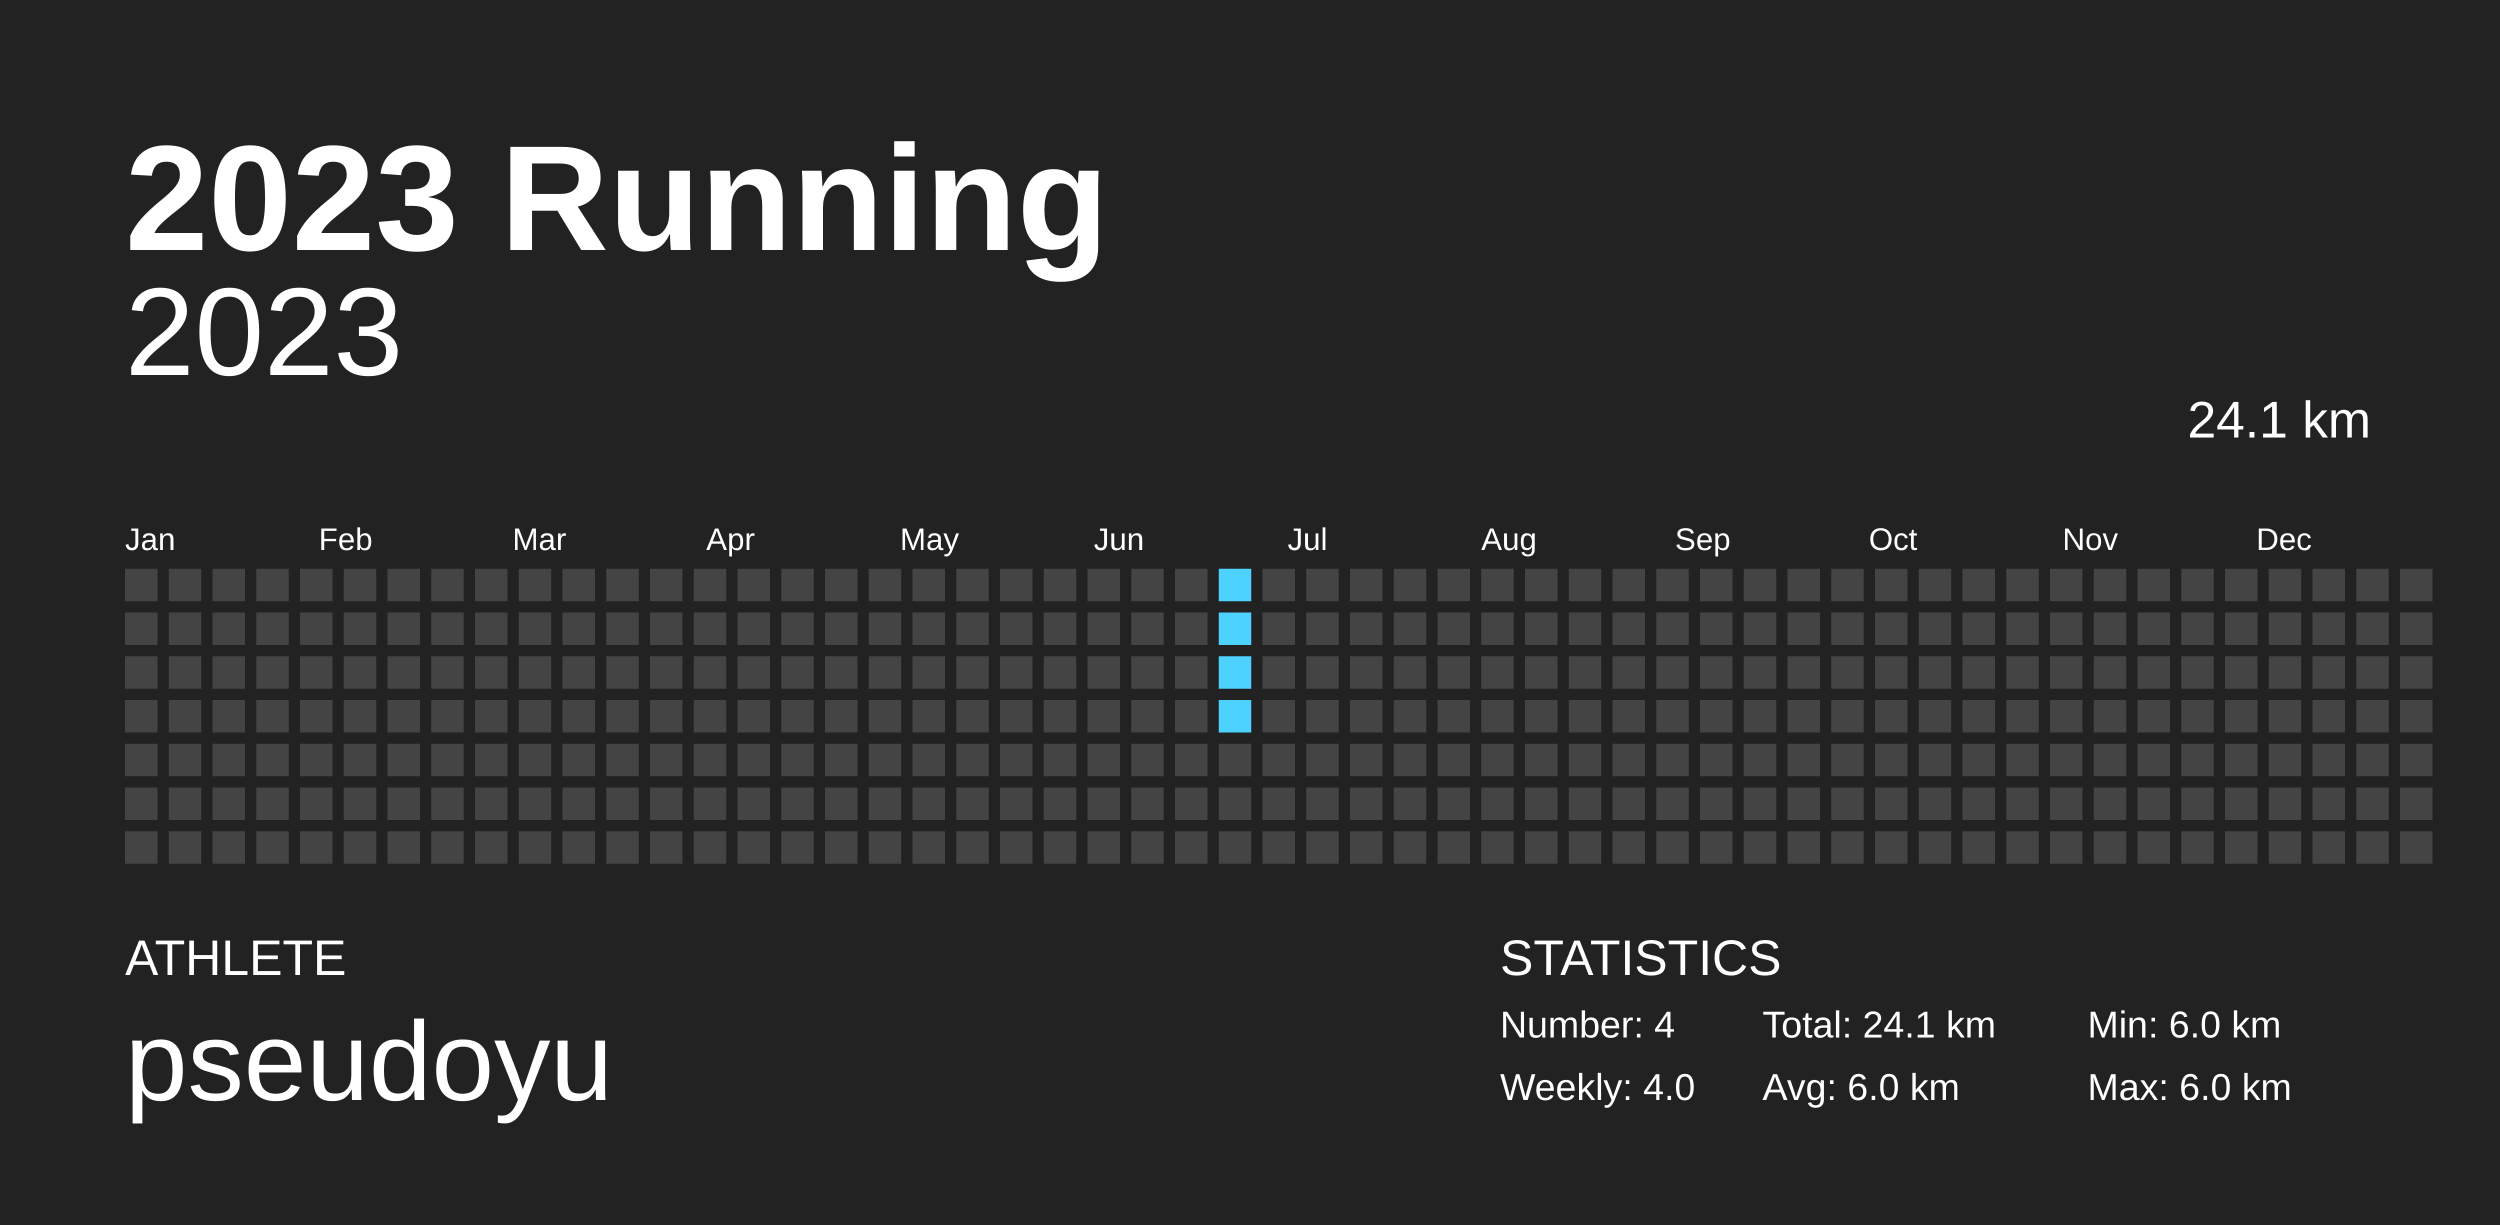
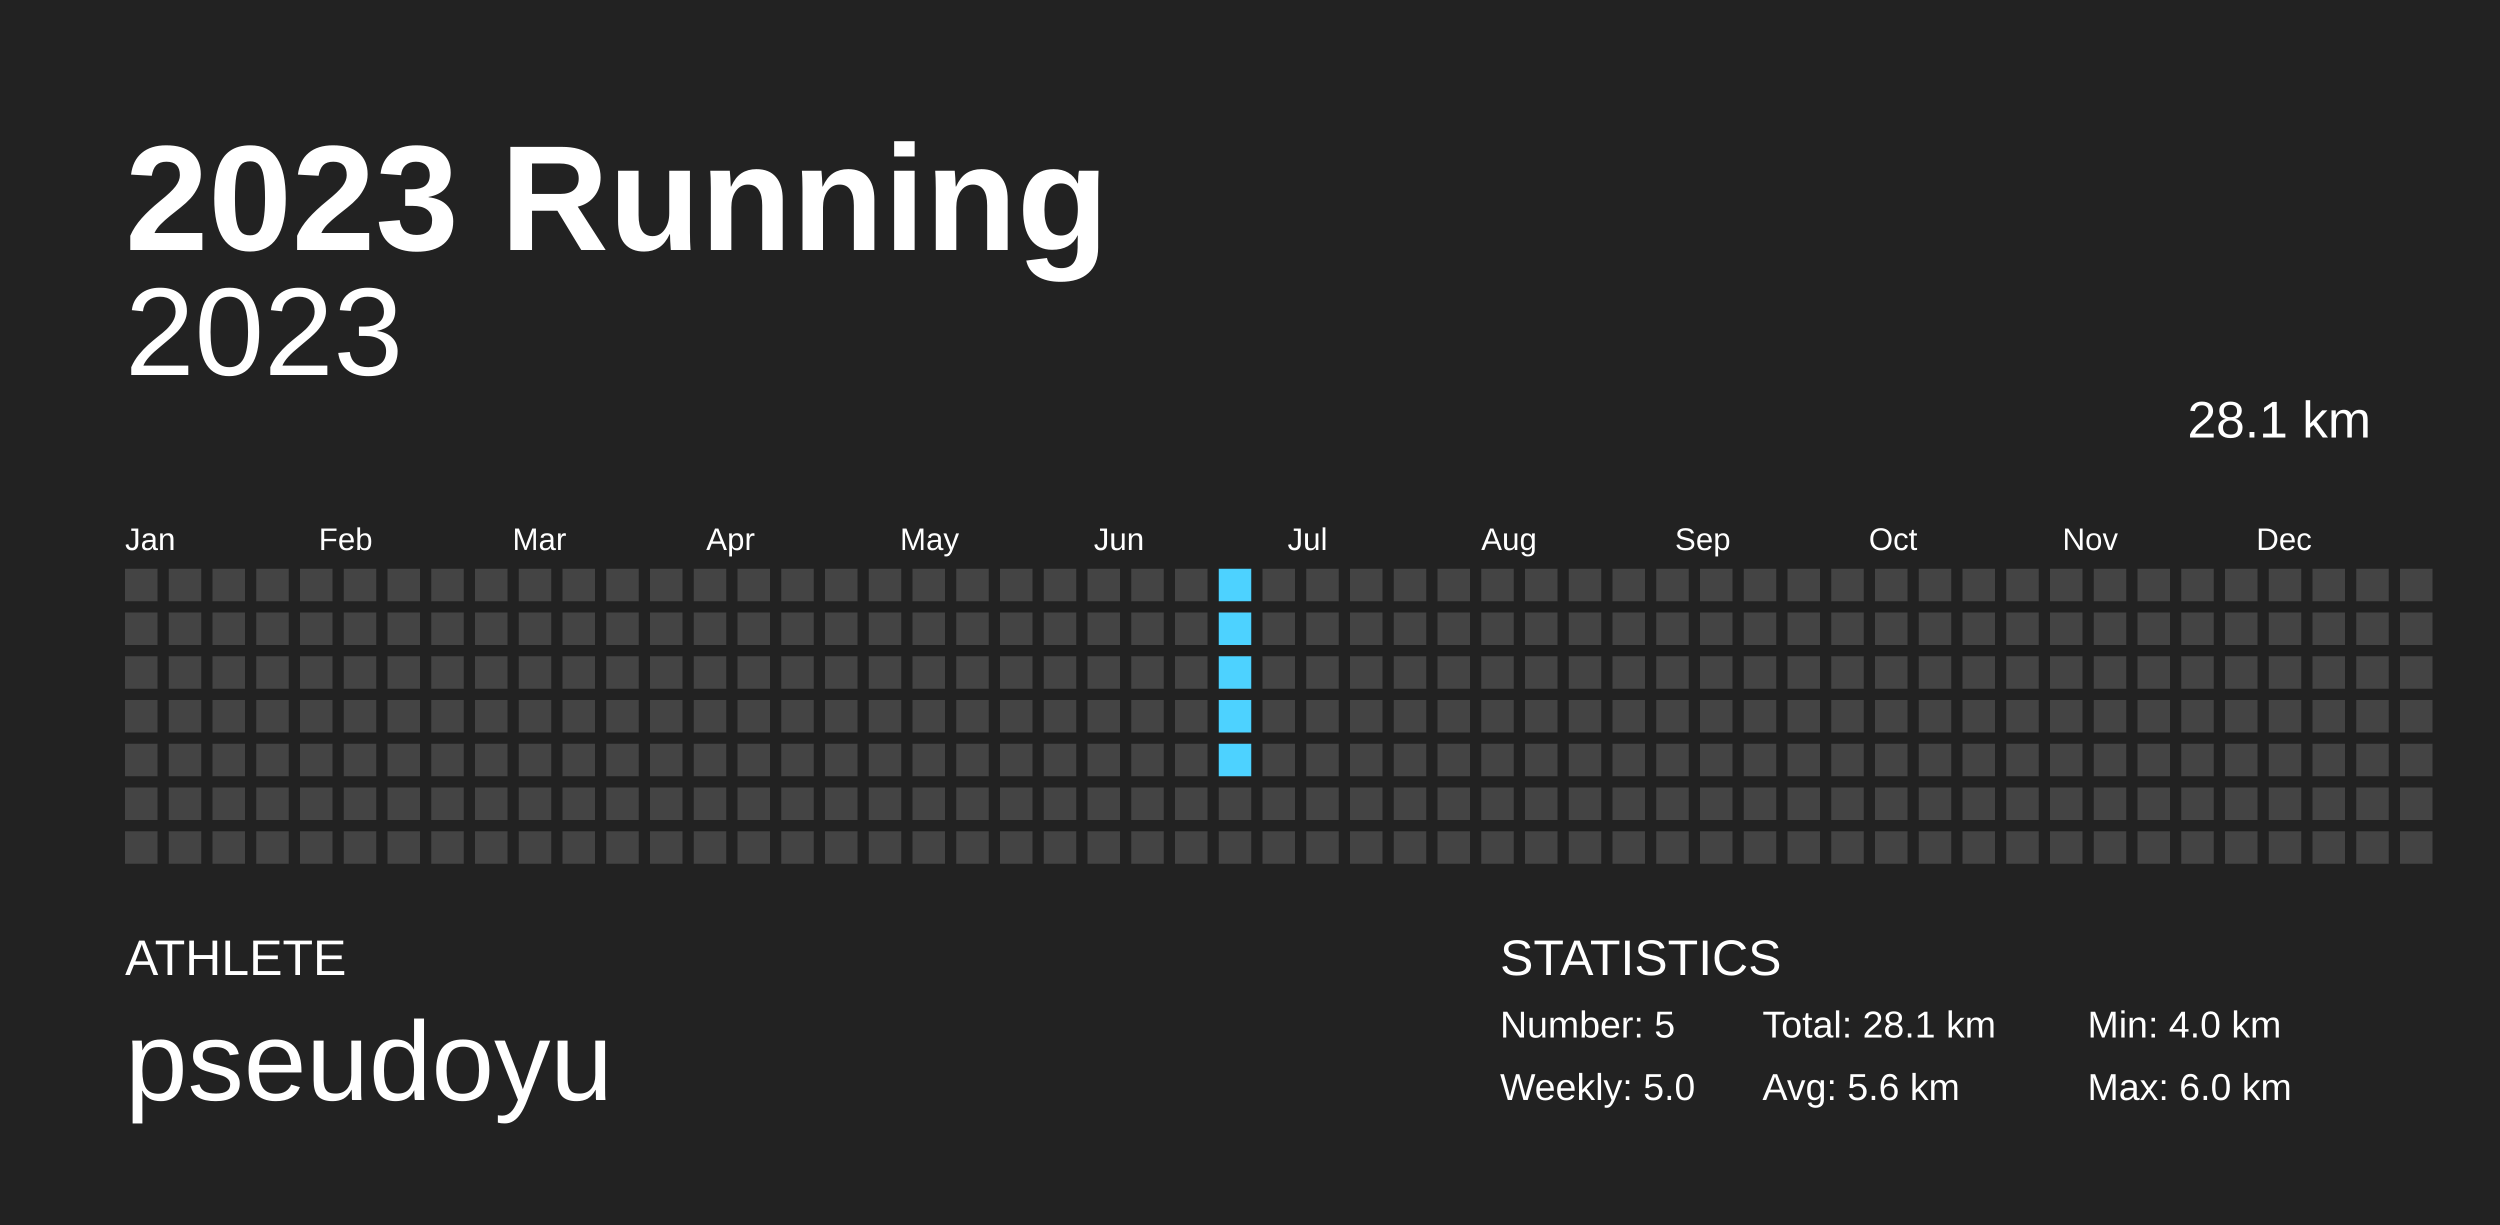
<svg xmlns="http://www.w3.org/2000/svg" baseProfile="full" height="98mm" version="1.1" viewBox="0,0,200,98" width="200mm">
  <defs />
  <rect fill="#222222" height="98" width="200" x="0" y="0" />
  <text fill="#FFFFFF" style="font-size:12px; font-family:Arial; font-weight:bold;" x="10" y="20">2023 Running</text>
  <text fill="#FFFFFF" style="font-size:4px; font-family:Arial" x="10" y="78">ATHLETE</text>
  <text fill="#FFFFFF" style="font-size:9px; font-family:Arial" x="10" y="88">pseudoyu</text>
  <text fill="#FFFFFF" style="font-size:4px; font-family:Arial" x="120" y="78">STATISTICS</text>
-   <text fill="#FFFFFF" style="font-size:3px; font-family:Arial" x="120" y="83">Number: 4</text>
-   <text fill="#FFFFFF" style="font-size:3px; font-family:Arial" x="120" y="88">Weekly: 4.0</text>
-   <text fill="#FFFFFF" style="font-size:3px; font-family:Arial" x="141" y="83">Total: 24.1 km</text>
-   <text fill="#FFFFFF" style="font-size:3px; font-family:Arial" x="141" y="88">Avg: 6.0 km</text>
-   <text fill="#FFFFFF" style="font-size:3px; font-family:Arial" x="167" y="83">Min: 6.0 km</text>
+   <text fill="#FFFFFF" style="font-size:3px; font-family:Arial" x="120" y="83">Number: 5</text>
+   <text fill="#FFFFFF" style="font-size:3px; font-family:Arial" x="120" y="88">Weekly: 5.0</text>
+   <text fill="#FFFFFF" style="font-size:3px; font-family:Arial" x="141" y="83">Total: 28.1 km</text>
+   <text fill="#FFFFFF" style="font-size:3px; font-family:Arial" x="141" y="88">Avg: 5.6 km</text>
+   <text fill="#FFFFFF" style="font-size:3px; font-family:Arial" x="167" y="83">Min: 4.0 km</text>
  <text fill="#FFFFFF" style="font-size:3px; font-family:Arial" x="167" y="88">Max: 6.0 km</text>
  <text alignment-baseline="hanging" fill="#FFFFFF" style="font-size:10.0px; font-family:Arial;" x="10" y="30">2023</text>
-   <text alignment-baseline="hanging" fill="#FFFFFF" style="font-size:4.125px; font-family:Arial;" x="175" y="35">24.1 km</text>
+   <text alignment-baseline="hanging" fill="#FFFFFF" style="font-size:4.125px; font-family:Arial;" x="175" y="35">28.1 km</text>
  <text fill="#FFFFFF" style="font-size:2.5px; font-family:Arial" x="10.0" y="44">Jan</text>
  <text fill="#FFFFFF" style="font-size:2.5px; font-family:Arial" x="25.5" y="44">Feb</text>
  <text fill="#FFFFFF" style="font-size:2.5px; font-family:Arial" x="41.0" y="44">Mar</text>
  <text fill="#FFFFFF" style="font-size:2.5px; font-family:Arial" x="56.5" y="44">Apr</text>
  <text fill="#FFFFFF" style="font-size:2.5px; font-family:Arial" x="72.0" y="44">May</text>
  <text fill="#FFFFFF" style="font-size:2.5px; font-family:Arial" x="87.5" y="44">Jun</text>
  <text fill="#FFFFFF" style="font-size:2.5px; font-family:Arial" x="103.0" y="44">Jul</text>
  <text fill="#FFFFFF" style="font-size:2.5px; font-family:Arial" x="118.5" y="44">Aug</text>
  <text fill="#FFFFFF" style="font-size:2.5px; font-family:Arial" x="134.0" y="44">Sep</text>
  <text fill="#FFFFFF" style="font-size:2.5px; font-family:Arial" x="149.5" y="44">Oct</text>
  <text fill="#FFFFFF" style="font-size:2.5px; font-family:Arial" x="165.0" y="44">Nov</text>
  <text fill="#FFFFFF" style="font-size:2.5px; font-family:Arial" x="180.5" y="44">Dec</text>
  <rect fill="#444444" height="2.6" width="2.6" x="10.0" y="45.5" />
  <rect fill="#444444" height="2.6" width="2.6" x="10.0" y="49.0" />
  <rect fill="#444444" height="2.6" width="2.6" x="10.0" y="52.5" />
  <rect fill="#444444" height="2.6" width="2.6" x="10.0" y="56.0" />
  <rect fill="#444444" height="2.6" width="2.6" x="10.0" y="59.5" />
  <rect fill="#444444" height="2.6" width="2.6" x="10.0" y="63.0" />
  <rect fill="#444444" height="2.6" width="2.6" x="10.0" y="66.5" />
  <rect fill="#444444" height="2.6" width="2.6" x="13.5" y="45.5" />
  <rect fill="#444444" height="2.6" width="2.6" x="13.5" y="49.0" />
  <rect fill="#444444" height="2.6" width="2.6" x="13.5" y="52.5" />
  <rect fill="#444444" height="2.6" width="2.6" x="13.5" y="56.0" />
  <rect fill="#444444" height="2.6" width="2.6" x="13.5" y="59.5" />
  <rect fill="#444444" height="2.6" width="2.6" x="13.5" y="63.0" />
  <rect fill="#444444" height="2.6" width="2.6" x="13.5" y="66.5" />
  <rect fill="#444444" height="2.6" width="2.6" x="17.0" y="45.5" />
  <rect fill="#444444" height="2.6" width="2.6" x="17.0" y="49.0" />
  <rect fill="#444444" height="2.6" width="2.6" x="17.0" y="52.5" />
  <rect fill="#444444" height="2.6" width="2.6" x="17.0" y="56.0" />
  <rect fill="#444444" height="2.6" width="2.6" x="17.0" y="59.5" />
  <rect fill="#444444" height="2.6" width="2.6" x="17.0" y="63.0" />
  <rect fill="#444444" height="2.6" width="2.6" x="17.0" y="66.5" />
  <rect fill="#444444" height="2.6" width="2.6" x="20.5" y="45.5" />
  <rect fill="#444444" height="2.6" width="2.6" x="20.5" y="49.0" />
  <rect fill="#444444" height="2.6" width="2.6" x="20.5" y="52.5" />
  <rect fill="#444444" height="2.6" width="2.6" x="20.5" y="56.0" />
  <rect fill="#444444" height="2.6" width="2.6" x="20.5" y="59.5" />
  <rect fill="#444444" height="2.6" width="2.6" x="20.5" y="63.0" />
  <rect fill="#444444" height="2.6" width="2.6" x="20.5" y="66.5" />
  <rect fill="#444444" height="2.6" width="2.6" x="24.0" y="45.5" />
  <rect fill="#444444" height="2.6" width="2.6" x="24.0" y="49.0" />
  <rect fill="#444444" height="2.6" width="2.6" x="24.0" y="52.5" />
  <rect fill="#444444" height="2.6" width="2.6" x="24.0" y="56.0" />
  <rect fill="#444444" height="2.6" width="2.6" x="24.0" y="59.5" />
  <rect fill="#444444" height="2.6" width="2.6" x="24.0" y="63.0" />
  <rect fill="#444444" height="2.6" width="2.6" x="24.0" y="66.5" />
  <rect fill="#444444" height="2.6" width="2.6" x="27.5" y="45.5" />
  <rect fill="#444444" height="2.6" width="2.6" x="27.5" y="49.0" />
  <rect fill="#444444" height="2.6" width="2.6" x="27.5" y="52.5" />
  <rect fill="#444444" height="2.6" width="2.6" x="27.5" y="56.0" />
  <rect fill="#444444" height="2.6" width="2.6" x="27.5" y="59.5" />
  <rect fill="#444444" height="2.6" width="2.6" x="27.5" y="63.0" />
  <rect fill="#444444" height="2.6" width="2.6" x="27.5" y="66.5" />
  <rect fill="#444444" height="2.6" width="2.6" x="31.0" y="45.5" />
  <rect fill="#444444" height="2.6" width="2.6" x="31.0" y="49.0" />
  <rect fill="#444444" height="2.6" width="2.6" x="31.0" y="52.5" />
  <rect fill="#444444" height="2.6" width="2.6" x="31.0" y="56.0" />
  <rect fill="#444444" height="2.6" width="2.6" x="31.0" y="59.5" />
  <rect fill="#444444" height="2.6" width="2.6" x="31.0" y="63.0" />
  <rect fill="#444444" height="2.6" width="2.6" x="31.0" y="66.5" />
  <rect fill="#444444" height="2.6" width="2.6" x="34.5" y="45.5" />
  <rect fill="#444444" height="2.6" width="2.6" x="34.5" y="49.0" />
  <rect fill="#444444" height="2.6" width="2.6" x="34.5" y="52.5" />
  <rect fill="#444444" height="2.6" width="2.6" x="34.5" y="56.0" />
  <rect fill="#444444" height="2.6" width="2.6" x="34.5" y="59.5" />
  <rect fill="#444444" height="2.6" width="2.6" x="34.5" y="63.0" />
  <rect fill="#444444" height="2.6" width="2.6" x="34.5" y="66.5" />
  <rect fill="#444444" height="2.6" width="2.6" x="38.0" y="45.5" />
  <rect fill="#444444" height="2.6" width="2.6" x="38.0" y="49.0" />
  <rect fill="#444444" height="2.6" width="2.6" x="38.0" y="52.5" />
  <rect fill="#444444" height="2.6" width="2.6" x="38.0" y="56.0" />
  <rect fill="#444444" height="2.6" width="2.6" x="38.0" y="59.5" />
  <rect fill="#444444" height="2.6" width="2.6" x="38.0" y="63.0" />
  <rect fill="#444444" height="2.6" width="2.6" x="38.0" y="66.5" />
  <rect fill="#444444" height="2.6" width="2.6" x="41.5" y="45.5" />
  <rect fill="#444444" height="2.6" width="2.6" x="41.5" y="49.0" />
  <rect fill="#444444" height="2.6" width="2.6" x="41.5" y="52.5" />
  <rect fill="#444444" height="2.6" width="2.6" x="41.5" y="56.0" />
  <rect fill="#444444" height="2.6" width="2.6" x="41.5" y="59.5" />
  <rect fill="#444444" height="2.6" width="2.6" x="41.5" y="63.0" />
  <rect fill="#444444" height="2.6" width="2.6" x="41.5" y="66.5" />
  <rect fill="#444444" height="2.6" width="2.6" x="45.0" y="45.5" />
  <rect fill="#444444" height="2.6" width="2.6" x="45.0" y="49.0" />
  <rect fill="#444444" height="2.6" width="2.6" x="45.0" y="52.5" />
  <rect fill="#444444" height="2.6" width="2.6" x="45.0" y="56.0" />
  <rect fill="#444444" height="2.6" width="2.6" x="45.0" y="59.5" />
  <rect fill="#444444" height="2.6" width="2.6" x="45.0" y="63.0" />
  <rect fill="#444444" height="2.6" width="2.6" x="45.0" y="66.5" />
  <rect fill="#444444" height="2.6" width="2.6" x="48.5" y="45.5" />
  <rect fill="#444444" height="2.6" width="2.6" x="48.5" y="49.0" />
  <rect fill="#444444" height="2.6" width="2.6" x="48.5" y="52.5" />
  <rect fill="#444444" height="2.6" width="2.6" x="48.5" y="56.0" />
  <rect fill="#444444" height="2.6" width="2.6" x="48.5" y="59.5" />
  <rect fill="#444444" height="2.6" width="2.6" x="48.5" y="63.0" />
  <rect fill="#444444" height="2.6" width="2.6" x="48.5" y="66.5" />
  <rect fill="#444444" height="2.6" width="2.6" x="52.0" y="45.5" />
  <rect fill="#444444" height="2.6" width="2.6" x="52.0" y="49.0" />
  <rect fill="#444444" height="2.6" width="2.6" x="52.0" y="52.5" />
  <rect fill="#444444" height="2.6" width="2.6" x="52.0" y="56.0" />
  <rect fill="#444444" height="2.6" width="2.6" x="52.0" y="59.5" />
  <rect fill="#444444" height="2.6" width="2.6" x="52.0" y="63.0" />
  <rect fill="#444444" height="2.6" width="2.6" x="52.0" y="66.5" />
  <rect fill="#444444" height="2.6" width="2.6" x="55.5" y="45.5" />
  <rect fill="#444444" height="2.6" width="2.6" x="55.5" y="49.0" />
  <rect fill="#444444" height="2.6" width="2.6" x="55.5" y="52.5" />
  <rect fill="#444444" height="2.6" width="2.6" x="55.5" y="56.0" />
  <rect fill="#444444" height="2.6" width="2.6" x="55.5" y="59.5" />
  <rect fill="#444444" height="2.6" width="2.6" x="55.5" y="63.0" />
  <rect fill="#444444" height="2.6" width="2.6" x="55.5" y="66.5" />
  <rect fill="#444444" height="2.6" width="2.6" x="59.0" y="45.5" />
  <rect fill="#444444" height="2.6" width="2.6" x="59.0" y="49.0" />
  <rect fill="#444444" height="2.6" width="2.6" x="59.0" y="52.5" />
  <rect fill="#444444" height="2.6" width="2.6" x="59.0" y="56.0" />
  <rect fill="#444444" height="2.6" width="2.6" x="59.0" y="59.5" />
  <rect fill="#444444" height="2.6" width="2.6" x="59.0" y="63.0" />
  <rect fill="#444444" height="2.6" width="2.6" x="59.0" y="66.5" />
  <rect fill="#444444" height="2.6" width="2.6" x="62.5" y="45.5" />
  <rect fill="#444444" height="2.6" width="2.6" x="62.5" y="49.0" />
  <rect fill="#444444" height="2.6" width="2.6" x="62.5" y="52.5" />
  <rect fill="#444444" height="2.6" width="2.6" x="62.5" y="56.0" />
  <rect fill="#444444" height="2.6" width="2.6" x="62.5" y="59.5" />
  <rect fill="#444444" height="2.6" width="2.6" x="62.5" y="63.0" />
  <rect fill="#444444" height="2.6" width="2.6" x="62.5" y="66.5" />
  <rect fill="#444444" height="2.6" width="2.6" x="66.0" y="45.5" />
  <rect fill="#444444" height="2.6" width="2.6" x="66.0" y="49.0" />
  <rect fill="#444444" height="2.6" width="2.6" x="66.0" y="52.5" />
  <rect fill="#444444" height="2.6" width="2.6" x="66.0" y="56.0" />
  <rect fill="#444444" height="2.6" width="2.6" x="66.0" y="59.5" />
  <rect fill="#444444" height="2.6" width="2.6" x="66.0" y="63.0" />
  <rect fill="#444444" height="2.6" width="2.6" x="66.0" y="66.5" />
  <rect fill="#444444" height="2.6" width="2.6" x="69.5" y="45.5" />
  <rect fill="#444444" height="2.6" width="2.6" x="69.5" y="49.0" />
  <rect fill="#444444" height="2.6" width="2.6" x="69.5" y="52.5" />
  <rect fill="#444444" height="2.6" width="2.6" x="69.5" y="56.0" />
  <rect fill="#444444" height="2.6" width="2.6" x="69.5" y="59.5" />
  <rect fill="#444444" height="2.6" width="2.6" x="69.5" y="63.0" />
  <rect fill="#444444" height="2.6" width="2.6" x="69.5" y="66.5" />
  <rect fill="#444444" height="2.6" width="2.6" x="73.0" y="45.5" />
  <rect fill="#444444" height="2.6" width="2.6" x="73.0" y="49.0" />
  <rect fill="#444444" height="2.6" width="2.6" x="73.0" y="52.5" />
  <rect fill="#444444" height="2.6" width="2.6" x="73.0" y="56.0" />
  <rect fill="#444444" height="2.6" width="2.6" x="73.0" y="59.5" />
  <rect fill="#444444" height="2.6" width="2.6" x="73.0" y="63.0" />
  <rect fill="#444444" height="2.6" width="2.6" x="73.0" y="66.5" />
  <rect fill="#444444" height="2.6" width="2.6" x="76.5" y="45.5" />
  <rect fill="#444444" height="2.6" width="2.6" x="76.5" y="49.0" />
  <rect fill="#444444" height="2.6" width="2.6" x="76.5" y="52.5" />
  <rect fill="#444444" height="2.6" width="2.6" x="76.5" y="56.0" />
  <rect fill="#444444" height="2.6" width="2.6" x="76.5" y="59.5" />
  <rect fill="#444444" height="2.6" width="2.6" x="76.5" y="63.0" />
  <rect fill="#444444" height="2.6" width="2.6" x="76.5" y="66.5" />
  <rect fill="#444444" height="2.6" width="2.6" x="80.0" y="45.5" />
  <rect fill="#444444" height="2.6" width="2.6" x="80.0" y="49.0" />
  <rect fill="#444444" height="2.6" width="2.6" x="80.0" y="52.5" />
  <rect fill="#444444" height="2.6" width="2.6" x="80.0" y="56.0" />
  <rect fill="#444444" height="2.6" width="2.6" x="80.0" y="59.5" />
  <rect fill="#444444" height="2.6" width="2.6" x="80.0" y="63.0" />
  <rect fill="#444444" height="2.6" width="2.6" x="80.0" y="66.5" />
  <rect fill="#444444" height="2.6" width="2.6" x="83.5" y="45.5" />
  <rect fill="#444444" height="2.6" width="2.6" x="83.5" y="49.0" />
  <rect fill="#444444" height="2.6" width="2.6" x="83.5" y="52.5" />
  <rect fill="#444444" height="2.6" width="2.6" x="83.5" y="56.0" />
  <rect fill="#444444" height="2.6" width="2.6" x="83.5" y="59.5" />
  <rect fill="#444444" height="2.6" width="2.6" x="83.5" y="63.0" />
  <rect fill="#444444" height="2.6" width="2.6" x="83.5" y="66.5" />
  <rect fill="#444444" height="2.6" width="2.6" x="87.0" y="45.5" />
  <rect fill="#444444" height="2.6" width="2.6" x="87.0" y="49.0" />
  <rect fill="#444444" height="2.6" width="2.6" x="87.0" y="52.5" />
  <rect fill="#444444" height="2.6" width="2.6" x="87.0" y="56.0" />
  <rect fill="#444444" height="2.6" width="2.6" x="87.0" y="59.5" />
  <rect fill="#444444" height="2.6" width="2.6" x="87.0" y="63.0" />
  <rect fill="#444444" height="2.6" width="2.6" x="87.0" y="66.5" />
  <rect fill="#444444" height="2.6" width="2.6" x="90.5" y="45.5" />
  <rect fill="#444444" height="2.6" width="2.6" x="90.5" y="49.0" />
  <rect fill="#444444" height="2.6" width="2.6" x="90.5" y="52.5" />
  <rect fill="#444444" height="2.6" width="2.6" x="90.5" y="56.0" />
  <rect fill="#444444" height="2.6" width="2.6" x="90.5" y="59.5" />
  <rect fill="#444444" height="2.6" width="2.6" x="90.5" y="63.0" />
  <rect fill="#444444" height="2.6" width="2.6" x="90.5" y="66.5" />
  <rect fill="#444444" height="2.6" width="2.6" x="94.0" y="45.5" />
  <rect fill="#444444" height="2.6" width="2.6" x="94.0" y="49.0" />
  <rect fill="#444444" height="2.6" width="2.6" x="94.0" y="52.5" />
  <rect fill="#444444" height="2.6" width="2.6" x="94.0" y="56.0" />
  <rect fill="#444444" height="2.6" width="2.6" x="94.0" y="59.5" />
  <rect fill="#444444" height="2.6" width="2.6" x="94.0" y="63.0" />
  <rect fill="#444444" height="2.6" width="2.6" x="94.0" y="66.5" />
  <rect fill="#4dd2ff" height="2.6" width="2.6" x="97.5" y="45.5" />
  <rect fill="#4dd2ff" height="2.6" width="2.6" x="97.5" y="49.0" />
  <rect fill="#4dd2ff" height="2.6" width="2.6" x="97.5" y="52.5" />
  <rect fill="#4dd2ff" height="2.6" width="2.6" x="97.5" y="56.0" />
-   <rect fill="#444444" height="2.6" width="2.6" x="97.5" y="59.5" />
+   <rect fill="#4dd2ff" height="2.6" width="2.6" x="97.5" y="59.5" />
  <rect fill="#444444" height="2.6" width="2.6" x="97.5" y="63.0" />
  <rect fill="#444444" height="2.6" width="2.6" x="97.5" y="66.5" />
  <rect fill="#444444" height="2.6" width="2.6" x="101.0" y="45.5" />
  <rect fill="#444444" height="2.6" width="2.6" x="101.0" y="49.0" />
  <rect fill="#444444" height="2.6" width="2.6" x="101.0" y="52.5" />
  <rect fill="#444444" height="2.6" width="2.6" x="101.0" y="56.0" />
  <rect fill="#444444" height="2.6" width="2.6" x="101.0" y="59.5" />
  <rect fill="#444444" height="2.6" width="2.6" x="101.0" y="63.0" />
  <rect fill="#444444" height="2.6" width="2.6" x="101.0" y="66.5" />
  <rect fill="#444444" height="2.6" width="2.6" x="104.5" y="45.5" />
  <rect fill="#444444" height="2.6" width="2.6" x="104.5" y="49.0" />
  <rect fill="#444444" height="2.6" width="2.6" x="104.5" y="52.5" />
  <rect fill="#444444" height="2.6" width="2.6" x="104.5" y="56.0" />
  <rect fill="#444444" height="2.6" width="2.6" x="104.5" y="59.5" />
  <rect fill="#444444" height="2.6" width="2.6" x="104.5" y="63.0" />
  <rect fill="#444444" height="2.6" width="2.6" x="104.5" y="66.5" />
  <rect fill="#444444" height="2.6" width="2.6" x="108.0" y="45.5" />
  <rect fill="#444444" height="2.6" width="2.6" x="108.0" y="49.0" />
  <rect fill="#444444" height="2.6" width="2.6" x="108.0" y="52.5" />
  <rect fill="#444444" height="2.6" width="2.6" x="108.0" y="56.0" />
  <rect fill="#444444" height="2.6" width="2.6" x="108.0" y="59.5" />
  <rect fill="#444444" height="2.6" width="2.6" x="108.0" y="63.0" />
  <rect fill="#444444" height="2.6" width="2.6" x="108.0" y="66.5" />
  <rect fill="#444444" height="2.6" width="2.6" x="111.5" y="45.5" />
  <rect fill="#444444" height="2.6" width="2.6" x="111.5" y="49.0" />
  <rect fill="#444444" height="2.6" width="2.6" x="111.5" y="52.5" />
  <rect fill="#444444" height="2.6" width="2.6" x="111.5" y="56.0" />
  <rect fill="#444444" height="2.6" width="2.6" x="111.5" y="59.5" />
  <rect fill="#444444" height="2.6" width="2.6" x="111.5" y="63.0" />
  <rect fill="#444444" height="2.6" width="2.6" x="111.5" y="66.5" />
  <rect fill="#444444" height="2.6" width="2.6" x="115.0" y="45.5" />
  <rect fill="#444444" height="2.6" width="2.6" x="115.0" y="49.0" />
  <rect fill="#444444" height="2.6" width="2.6" x="115.0" y="52.5" />
  <rect fill="#444444" height="2.6" width="2.6" x="115.0" y="56.0" />
  <rect fill="#444444" height="2.6" width="2.6" x="115.0" y="59.5" />
  <rect fill="#444444" height="2.6" width="2.6" x="115.0" y="63.0" />
  <rect fill="#444444" height="2.6" width="2.6" x="115.0" y="66.5" />
  <rect fill="#444444" height="2.6" width="2.6" x="118.5" y="45.5" />
  <rect fill="#444444" height="2.6" width="2.6" x="118.5" y="49.0" />
  <rect fill="#444444" height="2.6" width="2.6" x="118.5" y="52.5" />
  <rect fill="#444444" height="2.6" width="2.6" x="118.5" y="56.0" />
  <rect fill="#444444" height="2.6" width="2.6" x="118.5" y="59.5" />
  <rect fill="#444444" height="2.6" width="2.6" x="118.5" y="63.0" />
  <rect fill="#444444" height="2.6" width="2.6" x="118.5" y="66.5" />
  <rect fill="#444444" height="2.6" width="2.6" x="122.0" y="45.5" />
  <rect fill="#444444" height="2.6" width="2.6" x="122.0" y="49.0" />
  <rect fill="#444444" height="2.6" width="2.6" x="122.0" y="52.5" />
  <rect fill="#444444" height="2.6" width="2.6" x="122.0" y="56.0" />
  <rect fill="#444444" height="2.6" width="2.6" x="122.0" y="59.5" />
  <rect fill="#444444" height="2.6" width="2.6" x="122.0" y="63.0" />
  <rect fill="#444444" height="2.6" width="2.6" x="122.0" y="66.5" />
  <rect fill="#444444" height="2.6" width="2.6" x="125.5" y="45.5" />
  <rect fill="#444444" height="2.6" width="2.6" x="125.5" y="49.0" />
  <rect fill="#444444" height="2.6" width="2.6" x="125.5" y="52.5" />
  <rect fill="#444444" height="2.6" width="2.6" x="125.5" y="56.0" />
  <rect fill="#444444" height="2.6" width="2.6" x="125.5" y="59.5" />
  <rect fill="#444444" height="2.6" width="2.6" x="125.5" y="63.0" />
  <rect fill="#444444" height="2.6" width="2.6" x="125.5" y="66.5" />
  <rect fill="#444444" height="2.6" width="2.6" x="129.0" y="45.5" />
  <rect fill="#444444" height="2.6" width="2.6" x="129.0" y="49.0" />
  <rect fill="#444444" height="2.6" width="2.6" x="129.0" y="52.5" />
  <rect fill="#444444" height="2.6" width="2.6" x="129.0" y="56.0" />
  <rect fill="#444444" height="2.6" width="2.6" x="129.0" y="59.5" />
  <rect fill="#444444" height="2.6" width="2.6" x="129.0" y="63.0" />
  <rect fill="#444444" height="2.6" width="2.6" x="129.0" y="66.5" />
  <rect fill="#444444" height="2.6" width="2.6" x="132.5" y="45.5" />
  <rect fill="#444444" height="2.6" width="2.6" x="132.5" y="49.0" />
  <rect fill="#444444" height="2.6" width="2.6" x="132.5" y="52.5" />
  <rect fill="#444444" height="2.6" width="2.6" x="132.5" y="56.0" />
  <rect fill="#444444" height="2.6" width="2.6" x="132.5" y="59.5" />
  <rect fill="#444444" height="2.6" width="2.6" x="132.5" y="63.0" />
  <rect fill="#444444" height="2.6" width="2.6" x="132.5" y="66.5" />
  <rect fill="#444444" height="2.6" width="2.6" x="136.0" y="45.5" />
  <rect fill="#444444" height="2.6" width="2.6" x="136.0" y="49.0" />
  <rect fill="#444444" height="2.6" width="2.6" x="136.0" y="52.5" />
  <rect fill="#444444" height="2.6" width="2.6" x="136.0" y="56.0" />
  <rect fill="#444444" height="2.6" width="2.6" x="136.0" y="59.5" />
  <rect fill="#444444" height="2.6" width="2.6" x="136.0" y="63.0" />
  <rect fill="#444444" height="2.6" width="2.6" x="136.0" y="66.5" />
  <rect fill="#444444" height="2.6" width="2.6" x="139.5" y="45.5" />
  <rect fill="#444444" height="2.6" width="2.6" x="139.5" y="49.0" />
  <rect fill="#444444" height="2.6" width="2.6" x="139.5" y="52.5" />
  <rect fill="#444444" height="2.6" width="2.6" x="139.5" y="56.0" />
  <rect fill="#444444" height="2.6" width="2.6" x="139.5" y="59.5" />
  <rect fill="#444444" height="2.6" width="2.6" x="139.5" y="63.0" />
  <rect fill="#444444" height="2.6" width="2.6" x="139.5" y="66.5" />
  <rect fill="#444444" height="2.6" width="2.6" x="143.0" y="45.5" />
  <rect fill="#444444" height="2.6" width="2.6" x="143.0" y="49.0" />
  <rect fill="#444444" height="2.6" width="2.6" x="143.0" y="52.5" />
  <rect fill="#444444" height="2.6" width="2.6" x="143.0" y="56.0" />
  <rect fill="#444444" height="2.6" width="2.6" x="143.0" y="59.5" />
  <rect fill="#444444" height="2.6" width="2.6" x="143.0" y="63.0" />
  <rect fill="#444444" height="2.6" width="2.6" x="143.0" y="66.5" />
  <rect fill="#444444" height="2.6" width="2.6" x="146.5" y="45.5" />
  <rect fill="#444444" height="2.6" width="2.6" x="146.5" y="49.0" />
  <rect fill="#444444" height="2.6" width="2.6" x="146.5" y="52.5" />
  <rect fill="#444444" height="2.6" width="2.6" x="146.5" y="56.0" />
  <rect fill="#444444" height="2.6" width="2.6" x="146.5" y="59.5" />
  <rect fill="#444444" height="2.6" width="2.6" x="146.5" y="63.0" />
  <rect fill="#444444" height="2.6" width="2.6" x="146.5" y="66.5" />
  <rect fill="#444444" height="2.6" width="2.6" x="150.0" y="45.5" />
  <rect fill="#444444" height="2.6" width="2.6" x="150.0" y="49.0" />
  <rect fill="#444444" height="2.6" width="2.6" x="150.0" y="52.5" />
  <rect fill="#444444" height="2.6" width="2.6" x="150.0" y="56.0" />
  <rect fill="#444444" height="2.6" width="2.6" x="150.0" y="59.5" />
  <rect fill="#444444" height="2.6" width="2.6" x="150.0" y="63.0" />
  <rect fill="#444444" height="2.6" width="2.6" x="150.0" y="66.5" />
  <rect fill="#444444" height="2.6" width="2.6" x="153.5" y="45.5" />
  <rect fill="#444444" height="2.6" width="2.6" x="153.5" y="49.0" />
  <rect fill="#444444" height="2.6" width="2.6" x="153.5" y="52.5" />
  <rect fill="#444444" height="2.6" width="2.6" x="153.5" y="56.0" />
  <rect fill="#444444" height="2.6" width="2.6" x="153.5" y="59.5" />
  <rect fill="#444444" height="2.6" width="2.6" x="153.5" y="63.0" />
  <rect fill="#444444" height="2.6" width="2.6" x="153.5" y="66.5" />
  <rect fill="#444444" height="2.6" width="2.6" x="157.0" y="45.5" />
  <rect fill="#444444" height="2.6" width="2.6" x="157.0" y="49.0" />
  <rect fill="#444444" height="2.6" width="2.6" x="157.0" y="52.5" />
  <rect fill="#444444" height="2.6" width="2.6" x="157.0" y="56.0" />
  <rect fill="#444444" height="2.6" width="2.6" x="157.0" y="59.5" />
  <rect fill="#444444" height="2.6" width="2.6" x="157.0" y="63.0" />
  <rect fill="#444444" height="2.6" width="2.6" x="157.0" y="66.5" />
  <rect fill="#444444" height="2.6" width="2.6" x="160.5" y="45.5" />
  <rect fill="#444444" height="2.6" width="2.6" x="160.5" y="49.0" />
  <rect fill="#444444" height="2.6" width="2.6" x="160.5" y="52.5" />
  <rect fill="#444444" height="2.6" width="2.6" x="160.5" y="56.0" />
  <rect fill="#444444" height="2.6" width="2.6" x="160.5" y="59.5" />
  <rect fill="#444444" height="2.6" width="2.6" x="160.5" y="63.0" />
  <rect fill="#444444" height="2.6" width="2.6" x="160.5" y="66.5" />
  <rect fill="#444444" height="2.6" width="2.6" x="164.0" y="45.5" />
  <rect fill="#444444" height="2.6" width="2.6" x="164.0" y="49.0" />
  <rect fill="#444444" height="2.6" width="2.6" x="164.0" y="52.5" />
  <rect fill="#444444" height="2.6" width="2.6" x="164.0" y="56.0" />
  <rect fill="#444444" height="2.6" width="2.6" x="164.0" y="59.5" />
  <rect fill="#444444" height="2.6" width="2.6" x="164.0" y="63.0" />
  <rect fill="#444444" height="2.6" width="2.6" x="164.0" y="66.5" />
  <rect fill="#444444" height="2.6" width="2.6" x="167.5" y="45.5" />
  <rect fill="#444444" height="2.6" width="2.6" x="167.5" y="49.0" />
  <rect fill="#444444" height="2.6" width="2.6" x="167.5" y="52.5" />
  <rect fill="#444444" height="2.6" width="2.6" x="167.5" y="56.0" />
  <rect fill="#444444" height="2.6" width="2.6" x="167.5" y="59.5" />
  <rect fill="#444444" height="2.6" width="2.6" x="167.5" y="63.0" />
  <rect fill="#444444" height="2.6" width="2.6" x="167.5" y="66.5" />
  <rect fill="#444444" height="2.6" width="2.6" x="171.0" y="45.5" />
  <rect fill="#444444" height="2.6" width="2.6" x="171.0" y="49.0" />
  <rect fill="#444444" height="2.6" width="2.6" x="171.0" y="52.5" />
  <rect fill="#444444" height="2.6" width="2.6" x="171.0" y="56.0" />
  <rect fill="#444444" height="2.6" width="2.6" x="171.0" y="59.5" />
  <rect fill="#444444" height="2.6" width="2.6" x="171.0" y="63.0" />
  <rect fill="#444444" height="2.6" width="2.6" x="171.0" y="66.5" />
  <rect fill="#444444" height="2.6" width="2.6" x="174.5" y="45.5" />
  <rect fill="#444444" height="2.6" width="2.6" x="174.5" y="49.0" />
  <rect fill="#444444" height="2.6" width="2.6" x="174.5" y="52.5" />
  <rect fill="#444444" height="2.6" width="2.6" x="174.5" y="56.0" />
  <rect fill="#444444" height="2.6" width="2.6" x="174.5" y="59.5" />
  <rect fill="#444444" height="2.6" width="2.6" x="174.5" y="63.0" />
  <rect fill="#444444" height="2.6" width="2.6" x="174.5" y="66.5" />
  <rect fill="#444444" height="2.6" width="2.6" x="178.0" y="45.5" />
  <rect fill="#444444" height="2.6" width="2.6" x="178.0" y="49.0" />
  <rect fill="#444444" height="2.6" width="2.6" x="178.0" y="52.5" />
  <rect fill="#444444" height="2.6" width="2.6" x="178.0" y="56.0" />
  <rect fill="#444444" height="2.6" width="2.6" x="178.0" y="59.5" />
  <rect fill="#444444" height="2.6" width="2.6" x="178.0" y="63.0" />
  <rect fill="#444444" height="2.6" width="2.6" x="178.0" y="66.5" />
  <rect fill="#444444" height="2.6" width="2.6" x="181.5" y="45.5" />
  <rect fill="#444444" height="2.6" width="2.6" x="181.5" y="49.0" />
  <rect fill="#444444" height="2.6" width="2.6" x="181.5" y="52.5" />
  <rect fill="#444444" height="2.6" width="2.6" x="181.5" y="56.0" />
  <rect fill="#444444" height="2.6" width="2.6" x="181.5" y="59.5" />
  <rect fill="#444444" height="2.6" width="2.6" x="181.5" y="63.0" />
  <rect fill="#444444" height="2.6" width="2.6" x="181.5" y="66.5" />
  <rect fill="#444444" height="2.6" width="2.6" x="185.0" y="45.5" />
  <rect fill="#444444" height="2.6" width="2.6" x="185.0" y="49.0" />
  <rect fill="#444444" height="2.6" width="2.6" x="185.0" y="52.5" />
  <rect fill="#444444" height="2.6" width="2.6" x="185.0" y="56.0" />
  <rect fill="#444444" height="2.6" width="2.6" x="185.0" y="59.5" />
  <rect fill="#444444" height="2.6" width="2.6" x="185.0" y="63.0" />
  <rect fill="#444444" height="2.6" width="2.6" x="185.0" y="66.5" />
  <rect fill="#444444" height="2.6" width="2.6" x="188.5" y="45.5" />
  <rect fill="#444444" height="2.6" width="2.6" x="188.5" y="49.0" />
  <rect fill="#444444" height="2.6" width="2.6" x="188.5" y="52.5" />
  <rect fill="#444444" height="2.6" width="2.6" x="188.5" y="56.0" />
  <rect fill="#444444" height="2.6" width="2.6" x="188.5" y="59.5" />
  <rect fill="#444444" height="2.6" width="2.6" x="188.5" y="63.0" />
  <rect fill="#444444" height="2.6" width="2.6" x="188.5" y="66.5" />
  <rect fill="#444444" height="2.6" width="2.6" x="192.0" y="45.5" />
  <rect fill="#444444" height="2.6" width="2.6" x="192.0" y="49.0" />
  <rect fill="#444444" height="2.6" width="2.6" x="192.0" y="52.5" />
  <rect fill="#444444" height="2.6" width="2.6" x="192.0" y="56.0" />
  <rect fill="#444444" height="2.6" width="2.6" x="192.0" y="59.5" />
  <rect fill="#444444" height="2.6" width="2.6" x="192.0" y="63.0" />
  <rect fill="#444444" height="2.6" width="2.6" x="192.0" y="66.5" />
</svg>
